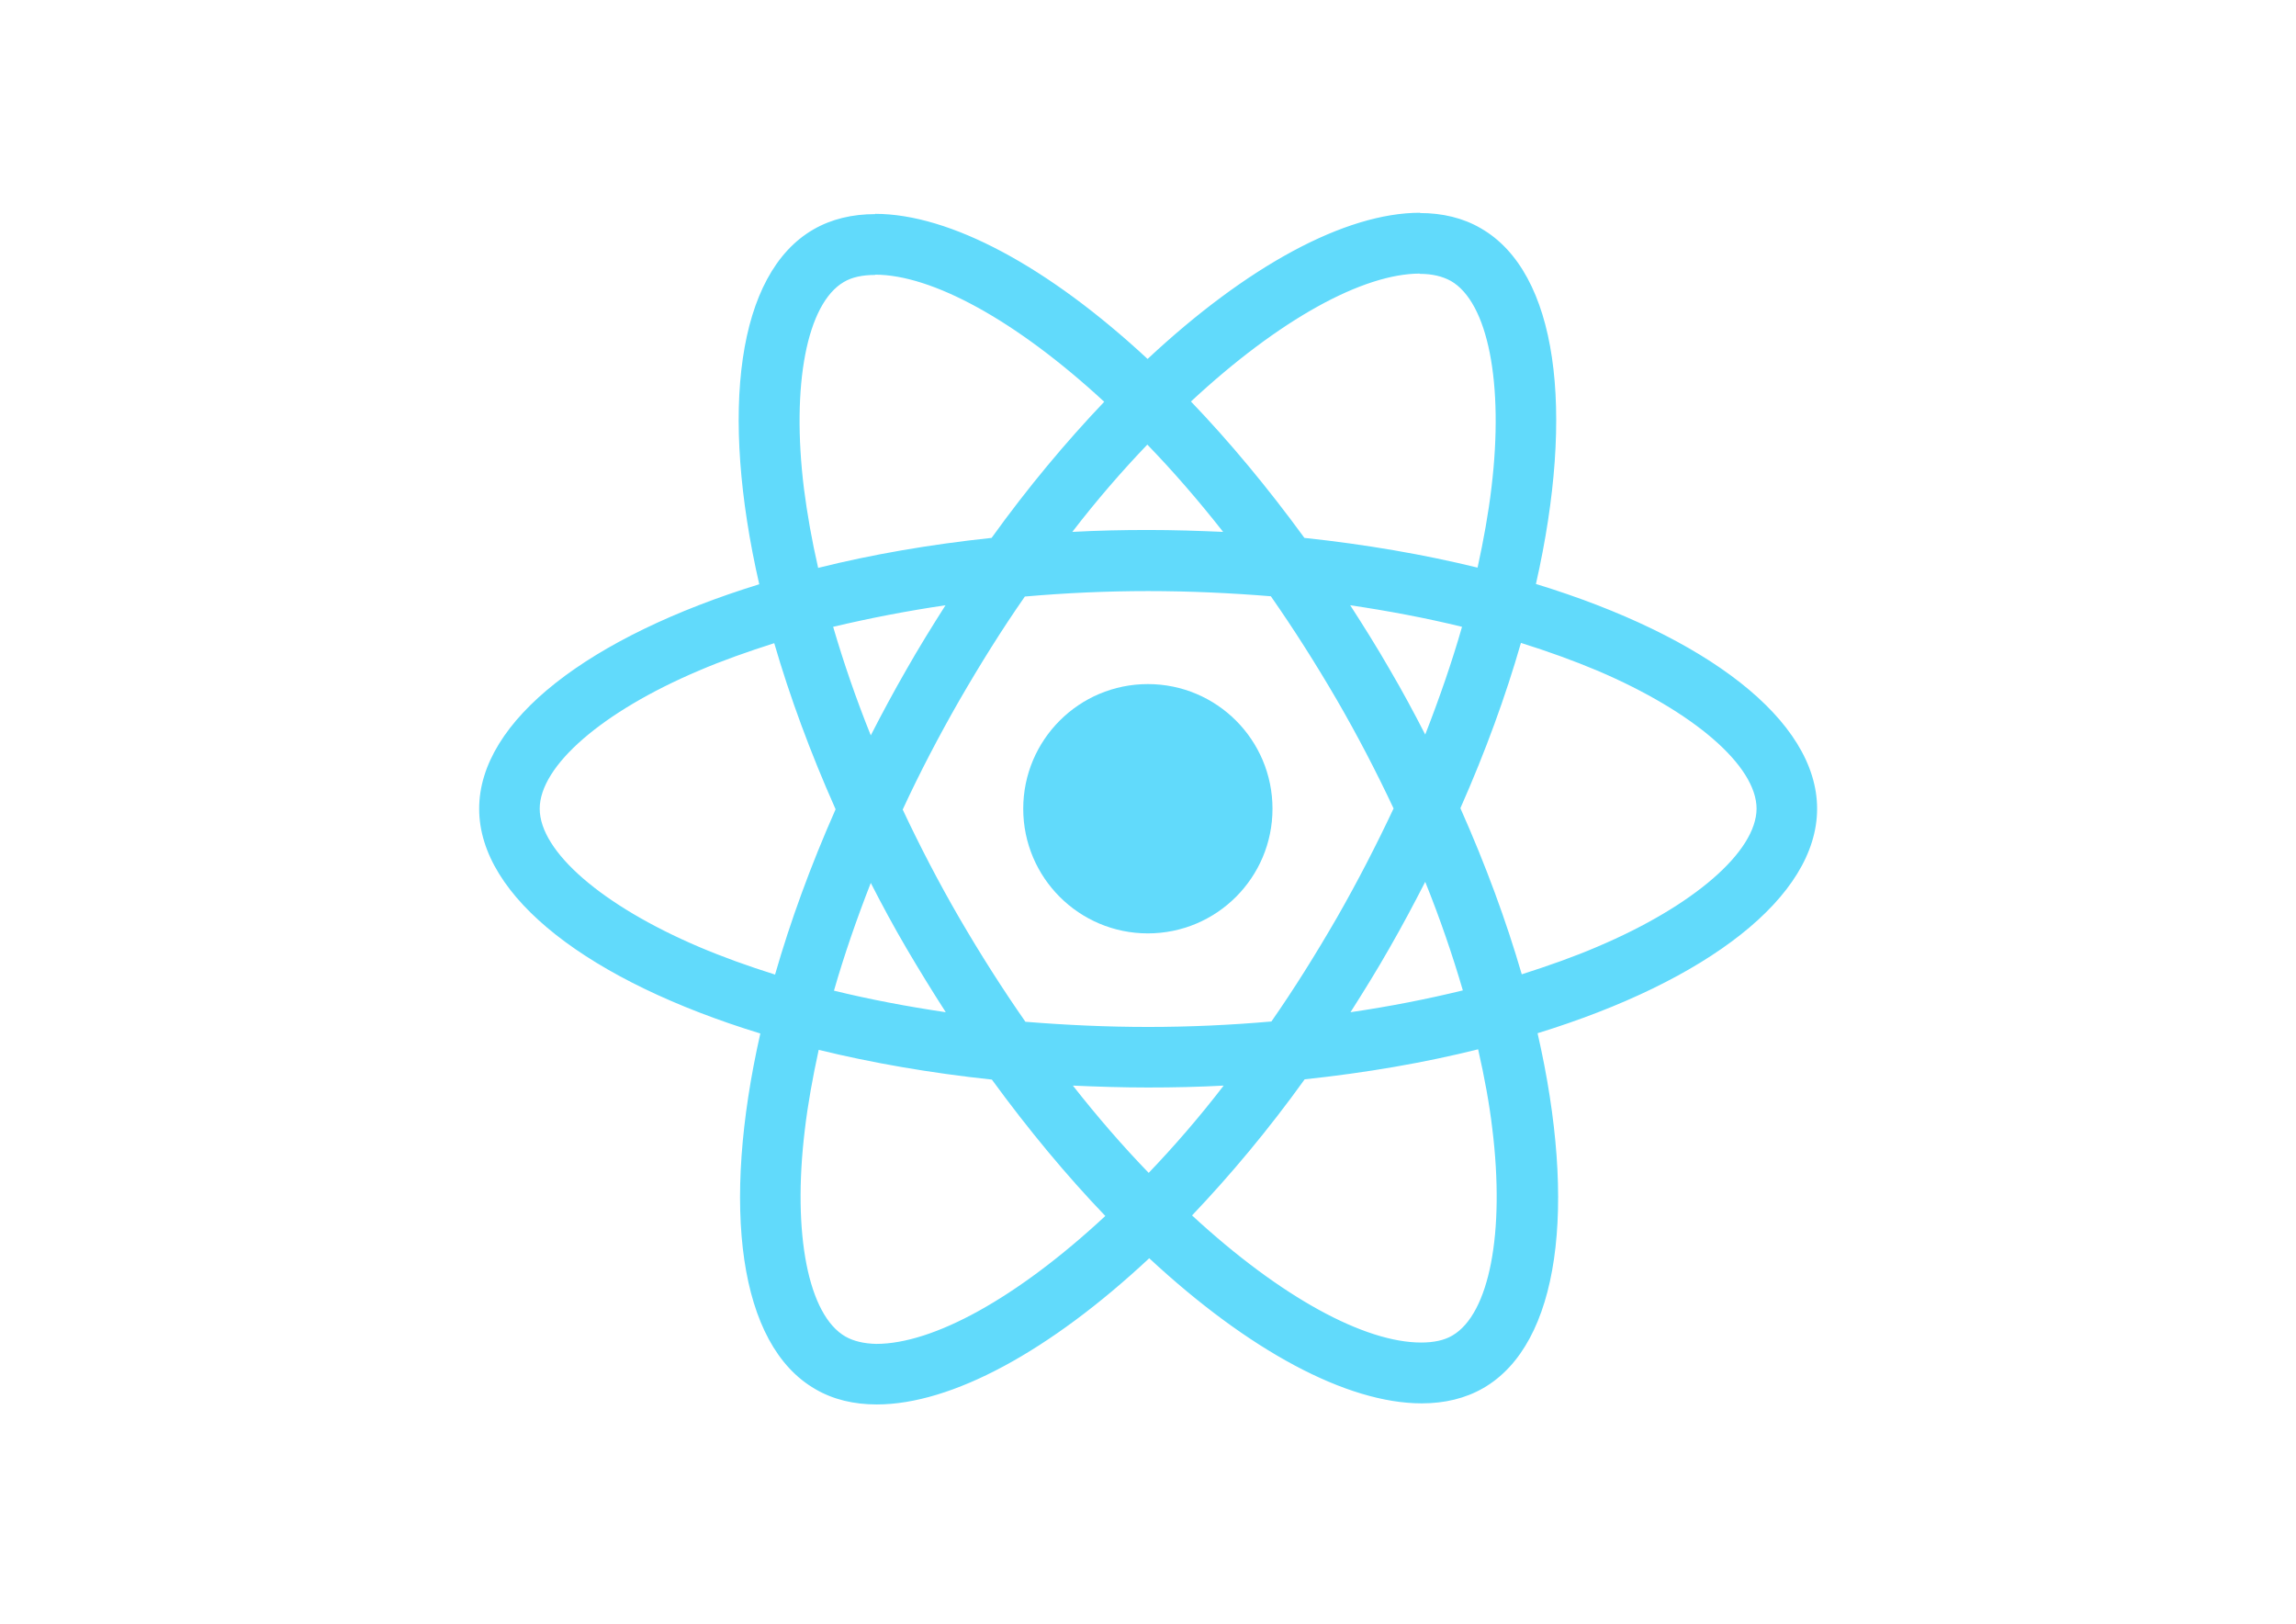
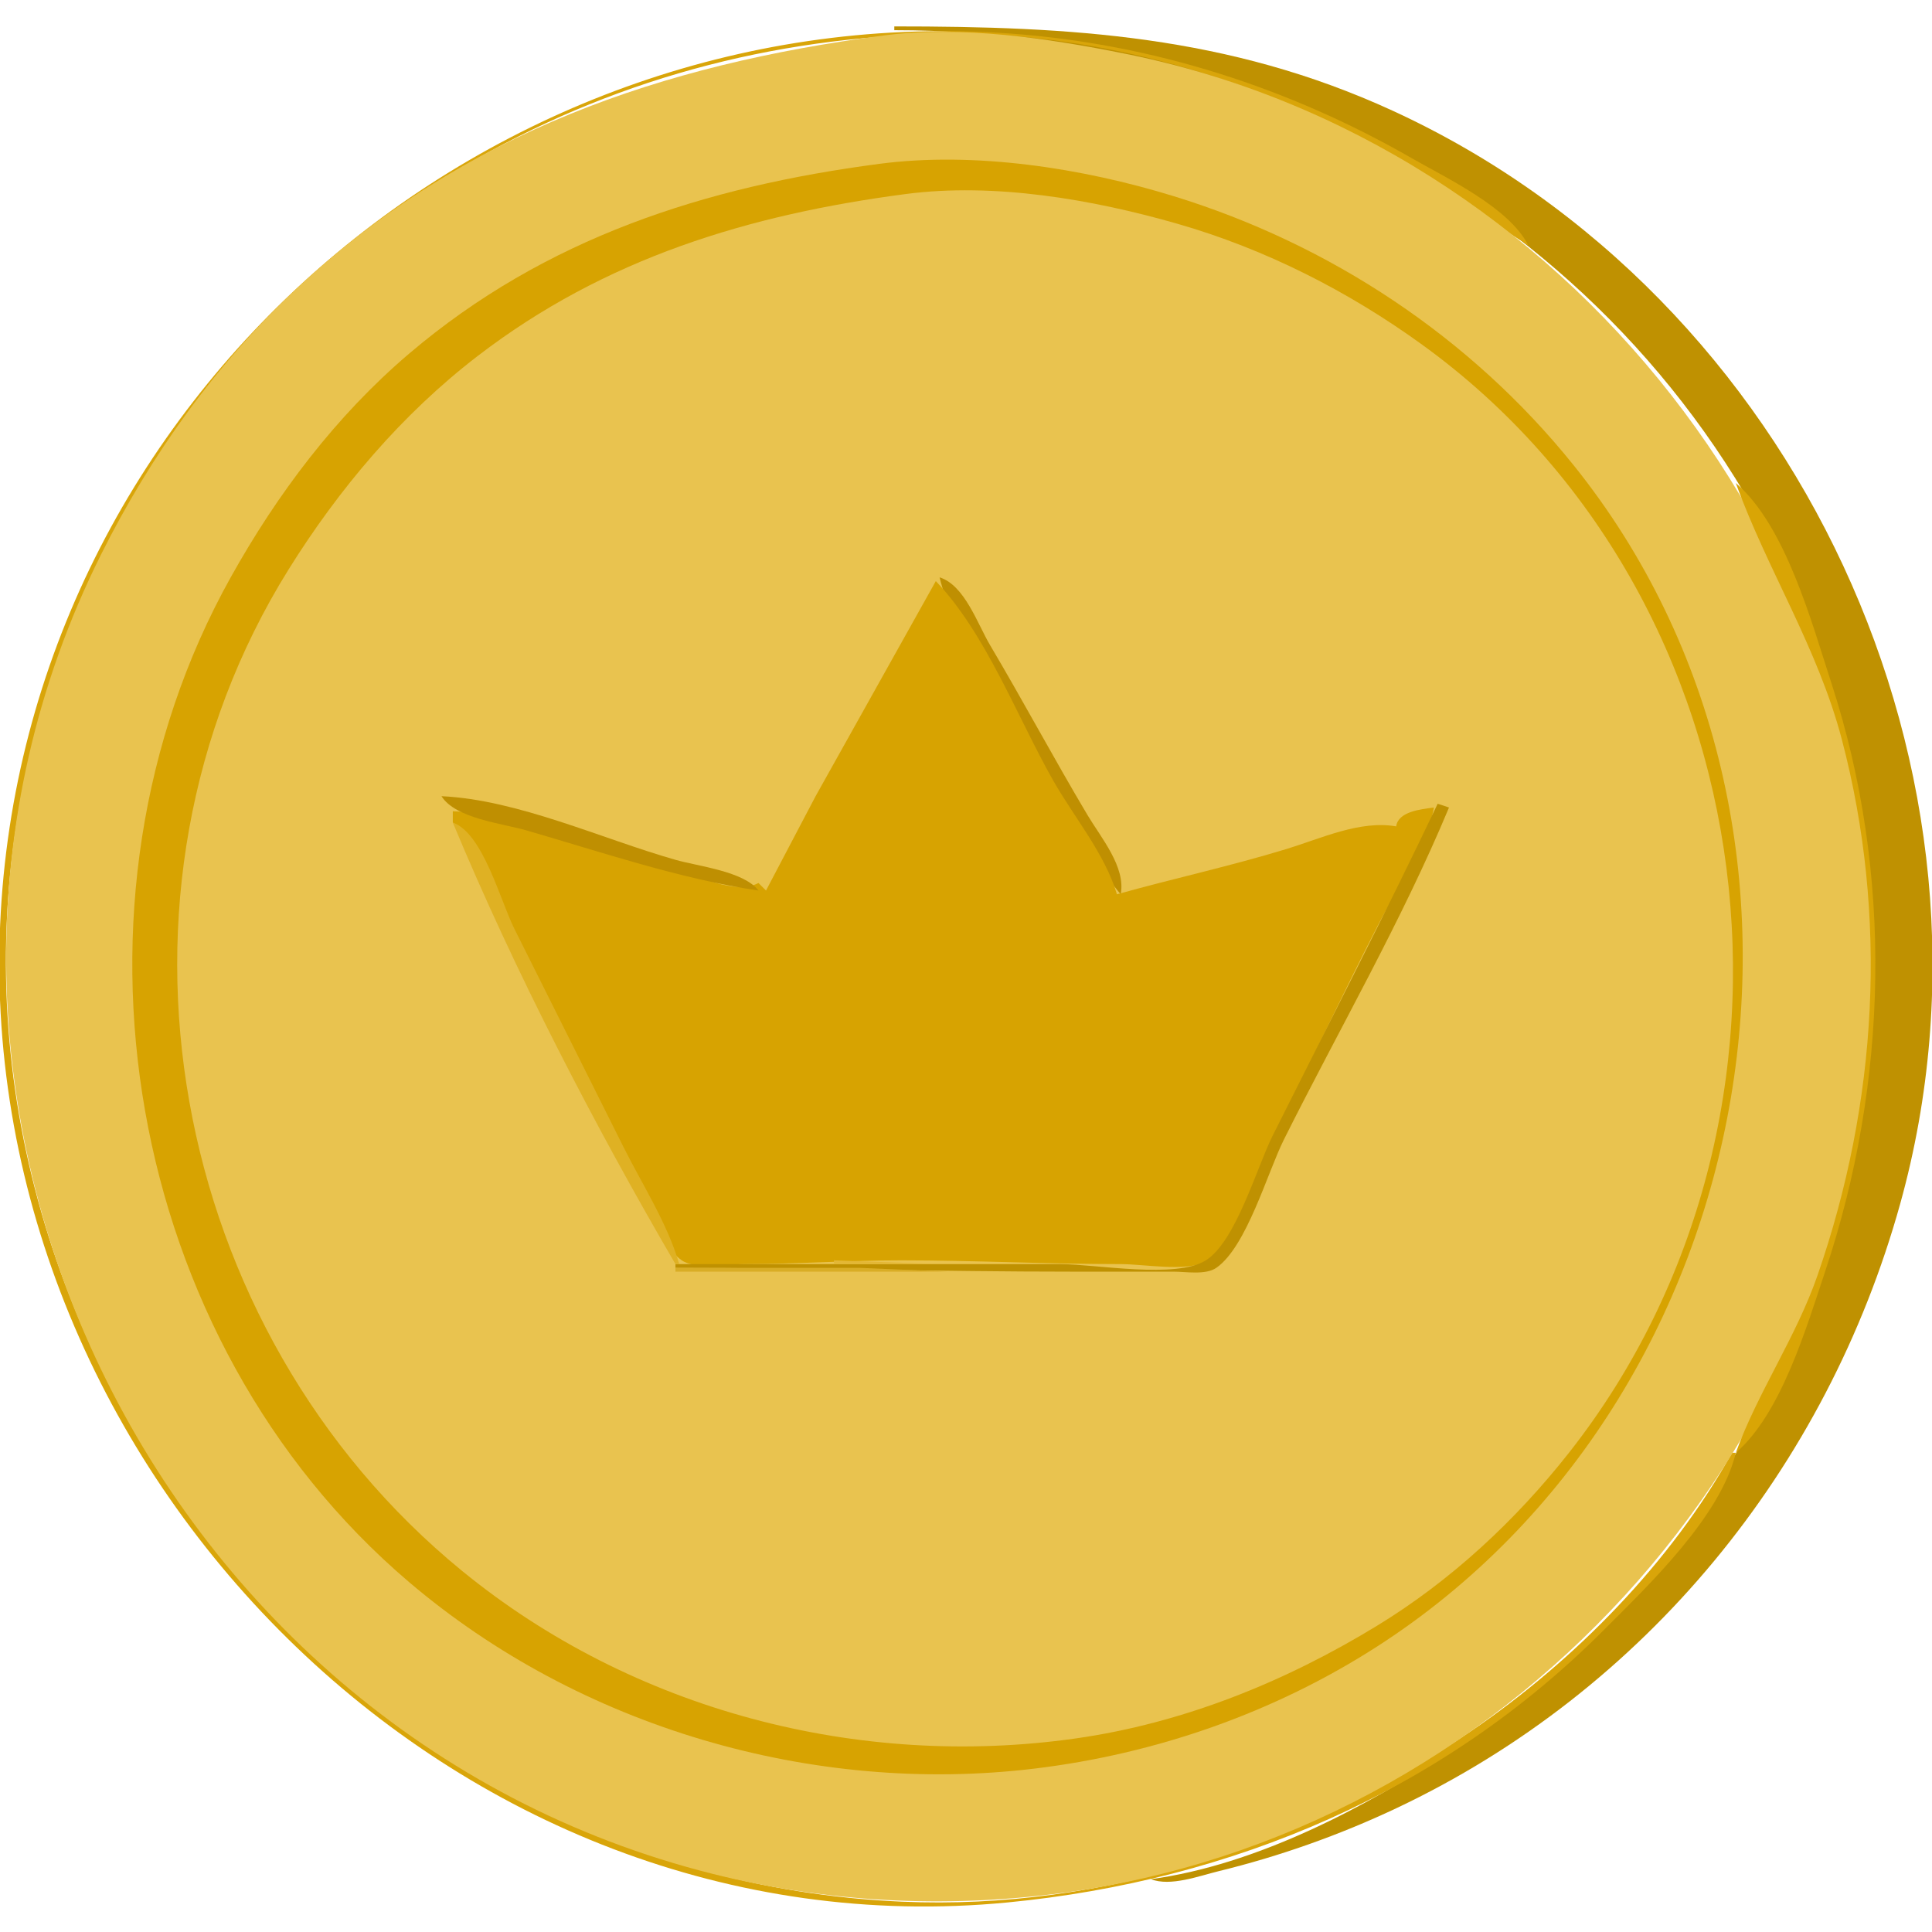
- <svg xmlns="http://www.w3.org/2000/svg" viewBox="0 0 841.9 595.3">
-   <g fill="#61DAFB">
-     <path d="M666.3 296.5c0-32.5-40.7-63.3-103.1-82.4 14.4-63.6 8-114.2-20.2-130.4-6.5-3.8-14.1-5.6-22.4-5.6v22.3c4.6 0 8.3.9 11.4 2.6 13.6 7.8 19.5 37.5 14.9 75.7-1.1 9.4-2.9 19.3-5.1 29.4-19.6-4.8-41-8.5-63.5-10.9-13.5-18.5-27.5-35.3-41.6-50 32.6-30.3 63.2-46.9 84-46.9V78c-27.5 0-63.5 19.6-99.9 53.6-36.4-33.8-72.4-53.2-99.9-53.2v22.3c20.7 0 51.4 16.5 84 46.6-14 14.7-28 31.4-41.3 49.9-22.6 2.4-44 6.1-63.6 11-2.3-10-4-19.7-5.2-29-4.7-38.2 1.1-67.9 14.6-75.8 3-1.8 6.9-2.6 11.5-2.6V78.5c-8.4 0-16 1.8-22.6 5.6-28.1 16.2-34.4 66.7-19.9 130.1-62.2 19.2-102.7 49.9-102.7 82.3 0 32.5 40.7 63.3 103.1 82.4-14.4 63.6-8 114.2 20.2 130.4 6.5 3.8 14.1 5.6 22.5 5.6 27.5 0 63.5-19.6 99.9-53.6 36.4 33.8 72.4 53.2 99.9 53.2 8.4 0 16-1.8 22.6-5.6 28.1-16.2 34.4-66.7 19.9-130.1 62-19.1 102.5-49.9 102.5-82.3zm-130.2-66.7c-3.7 12.9-8.3 26.2-13.5 39.5-4.1-8-8.4-16-13.1-24-4.6-8-9.5-15.8-14.4-23.4 14.2 2.1 27.9 4.7 41 7.9zm-45.8 106.5c-7.8 13.5-15.8 26.3-24.1 38.2-14.9 1.3-30 2-45.2 2-15.1 0-30.2-.7-45-1.9-8.3-11.9-16.4-24.6-24.2-38-7.6-13.1-14.5-26.4-20.8-39.8 6.2-13.4 13.2-26.8 20.7-39.9 7.8-13.5 15.8-26.3 24.1-38.2 14.9-1.3 30-2 45.2-2 15.1 0 30.2.7 45 1.9 8.3 11.9 16.4 24.6 24.2 38 7.6 13.1 14.5 26.4 20.8 39.8-6.3 13.4-13.2 26.8-20.7 39.9zm32.3-13c5.4 13.4 10 26.8 13.8 39.8-13.1 3.2-26.9 5.9-41.2 8 4.9-7.7 9.8-15.6 14.4-23.7 4.6-8 8.9-16.1 13-24.1zM421.2 430c-9.3-9.6-18.6-20.3-27.8-32 9 .4 18.2.7 27.5.7 9.4 0 18.7-.2 27.8-.7-9 11.7-18.3 22.4-27.5 32zm-74.4-58.9c-14.2-2.1-27.9-4.7-41-7.9 3.7-12.9 8.3-26.2 13.5-39.5 4.1 8 8.4 16 13.1 24 4.7 8 9.5 15.8 14.4 23.4zM420.7 163c9.3 9.6 18.6 20.3 27.8 32-9-.4-18.2-.7-27.5-.7-9.4 0-18.7.2-27.8.7 9-11.7 18.3-22.4 27.5-32zm-74 58.9c-4.9 7.7-9.8 15.6-14.4 23.7-4.6 8-8.9 16-13 24-5.4-13.4-10-26.8-13.8-39.8 13.1-3.1 26.9-5.8 41.2-7.9zm-90.5 125.2c-35.4-15.1-58.3-34.9-58.3-50.6 0-15.7 22.9-35.6 58.3-50.6 8.6-3.7 18-7 27.7-10.1 5.7 19.6 13.2 40 22.5 60.9-9.2 20.8-16.6 41.1-22.2 60.6-9.9-3.1-19.3-6.5-28-10.2zM310 490c-13.6-7.8-19.5-37.5-14.9-75.7 1.1-9.4 2.9-19.3 5.1-29.4 19.6 4.8 41 8.5 63.5 10.9 13.5 18.5 27.5 35.3 41.6 50-32.6 30.3-63.2 46.9-84 46.9-4.5-.1-8.3-1-11.3-2.7zm237.2-76.2c4.7 38.2-1.1 67.9-14.6 75.8-3 1.8-6.9 2.6-11.5 2.6-20.7 0-51.4-16.5-84-46.6 14-14.7 28-31.4 41.3-49.9 22.6-2.4 44-6.1 63.6-11 2.3 10.1 4.1 19.8 5.2 29.1zm38.5-66.7c-8.6 3.7-18 7-27.7 10.1-5.7-19.6-13.2-40-22.5-60.9 9.2-20.8 16.6-41.1 22.2-60.6 9.9 3.1 19.3 6.5 28.1 10.2 35.4 15.1 58.3 34.9 58.3 50.6-.1 15.7-23 35.6-58.4 50.6zM320.8 78.4z" />
-     <circle cx="420.9" cy="296.5" r="45.7" />
-     <path d="M520.5 78.1z" />
-   </g>
+ <svg xmlns="http://www.w3.org/2000/svg" xmlnsXlink="http://www.w3.org/1999/xlink" width="512" height="512" viewBox="0 0 512 512">
+ &gt;
+ <path style="fill:none; stroke:none;" d="M0 0L0 241L1 241C1.003 212.35 9.942 183.098 21.151 157C92.356 -8.802 330.948 -45.998 449.282 90C465.937 109.141 480.407 130.602 490.421 154C501.757 180.487 510.997 209.913 511 239L512 239L512 0L0 0z" />
+   <path style="fill:#bf9101; stroke:none;" d="M237 7L237 8C344.31 8 444.008 68.523 481.947 172C521.136 278.888 479.449 400.816 385 463.667C361.939 479.012 332.835 494.249 305 498C310.183 500.023 317.733 497.156 323 495.87C339.114 491.937 355 486.304 370 479.219C436.048 448.022 484.096 389.079 503.576 319C535.247 205.06 476.509 78.666 369 29.309C325.545 9.358 283.749 6.995 237 7z" />
+   <path style="fill:#d9a509; stroke:none;" d="M460 385L459 385C442.819 414.064 417.376 440.018 390 458.656C345.888 488.688 292.724 506.313 239 503.961C89.696 497.423 -23.034 354.143 6.2 208C12.389 177.062 24.862 147.256 42.333 121C63.845 88.674 92.195 61.542 126 42.281C165.227 19.931 208.964 8.928 254 9C291.548 9.06 331.119 20.523 364 38.309C378.483 46.142 391.112 56.351 405 65C399.907 54.971 383.536 47.325 374 41.85C341.49 23.187 305.421 11.654 268 8.911C130.346 -1.179 6.138 105.722 0.039 245C-6.298 389.723 120.386 518.358 267 504.17C326.648 498.398 382.152 474.901 425 432C436.874 420.111 456.034 401.877 460 385z" />
+   <path style="fill:#e9c34f; stroke:none;" d="M234 9.424C175.495 17.106 123.146 34.966 79 76.09C57.431 96.181 39.888 120.667 26.753 147C-42.655 286.156 38.306 458.951 189 496.625C219.149 504.162 250.254 505.761 281 501.718C398.28 486.297 490.784 385.201 495.961 267C501.185 147.7 415.141 37.632 298 14.2C277.586 10.116 254.812 6.692 234 9.424z" />
+   <path style="fill:#d7a301; stroke:none;" d="M233 43.424C186.961 49.469 144.551 62.992 108.424 93.714C89.029 110.208 73.475 130.887 61.14 153C13.087 239.146 32.912 355.07 108.424 419.286C153.603 457.706 215.29 475.759 274 468.715C306.248 464.845 337.654 453.912 365 436.308C468.021 369.986 494.485 219.566 416.951 123.196C389.682 89.303 352.445 64.722 311 51.975C286.782 44.527 258.322 40.1 233 43.424z" />
+   <path style="fill:#e9c34f; stroke:none;" d="M240 51.424C198.513 56.874 160.363 68.398 126.59 94.341C106.479 109.789 89.786 129.539 76.425 151C23.032 236.765 44.468 352.528 122.424 416.28C167.656 453.27 227.515 468.865 285 460.715C313.508 456.673 340.537 445.735 365 430.796C384.527 418.872 401.676 402.925 415.789 385C486.039 295.777 469.749 158.691 377 91.425C357.379 77.195 335.327 65.988 312 59.291C289.481 52.826 263.446 48.344 240 51.424z" />
+   <path style="fill:#d9a505; stroke:none;" d="M460 128C468.459 151.238 481.704 171.583 488.116 196C500.46 243.008 497.551 292.221 481.656 338C475.955 354.418 465.861 368.899 460 385C472.028 374.696 478.751 351.693 483.667 337C500.455 286.817 501.791 231.503 485.33 181C480.072 164.866 473.229 139.332 460 128z" />
+   <path style="fill:#bf8f01; stroke:none;" d="M249 153C252.303 167.062 264.491 181.995 271.89 194.425C280.163 208.322 286.605 224.584 297 237C298.397 229.77 291.773 221.998 288.201 216C279.354 201.146 271.212 185.875 262.397 171C259.025 165.311 255.648 155.079 249 153z" />
+   <path style="fill:#d7a301; stroke:none;" d="M248 154L216.14 211L203 236L201 234C194.883 237.358 184.208 231.785 178 229.974C160.414 224.843 138.212 215.529 120 215L120 218C127.757 222.402 131.353 237.211 135.247 245L167.247 309C170.566 315.638 174.494 329.683 180.637 333.972C184.371 336.579 192.631 335 197 335C211.057 335 224.965 333.995 239 334C258.27 334.007 277.655 335 297 335C303.225 335 313.928 337.069 319.61 334.397C326.683 331.069 332.313 311.88 335.753 305C345.722 285.061 355.034 264.809 365.258 245C370.188 235.448 378.083 224.622 380 214C376.459 214.464 370.534 215.071 370 219C360.468 217.31 350.083 222.197 341 224.975C326.154 229.516 310.961 232.812 296 237C292.869 226.356 284.567 216.458 279.106 206.844C269.605 190.117 261.294 167.892 248 154z" />
+   <path style="fill:#bf8f01; stroke:none;" d="M117 211C120.743 216.94 133.06 218.193 139.576 220.08C159.51 225.852 180.444 232.978 201 236C197.131 230.895 185.076 229.589 179 227.86C159.538 222.32 137.225 211.924 117 211z" />
+   <path style="fill:#bf9101; stroke:none;" d="M381 213C366.938 242.538 351.884 271.726 337.247 301C333.062 309.37 327.549 328.908 319.61 333.972C311.714 339.009 290.334 335 281 335L179 335L179 336C214.049 336 248.997 337 284 337L311 337C314.285 337 319.515 337.96 322.363 335.972C330.389 330.369 335.876 310.743 340.247 302C354.799 272.897 371.497 244.032 384 214L381 213z" />
+   <path style="fill:#dfb123; stroke:none;" d="M120 218C136.426 257.453 157.461 298.097 179 335L180 335C176.907 324.265 170.238 313.981 165.247 304L136.247 246C132.633 238.773 127.943 220.713 120 218z" />
+   <path style="fill:none; stroke:none;" d="M511 270C510.997 298.65 502.058 327.902 490.85 354C419.644 519.802 181.051 556.997 62.718 421C46.063 401.859 31.593 380.398 21.579 357C10.243 330.513 1.003 301.087 1 272L0 272L0 512L512 512L512 341L512 292L511 270z" />
+   <path style="fill:#e3b735; stroke:none;" d="M221 334L221 335L249 335L221 334z" />
+   <path style="fill:#d9ad25; stroke:none;" d="M179 336L179 337L251 337L228 336L179 336z" />
</svg>
